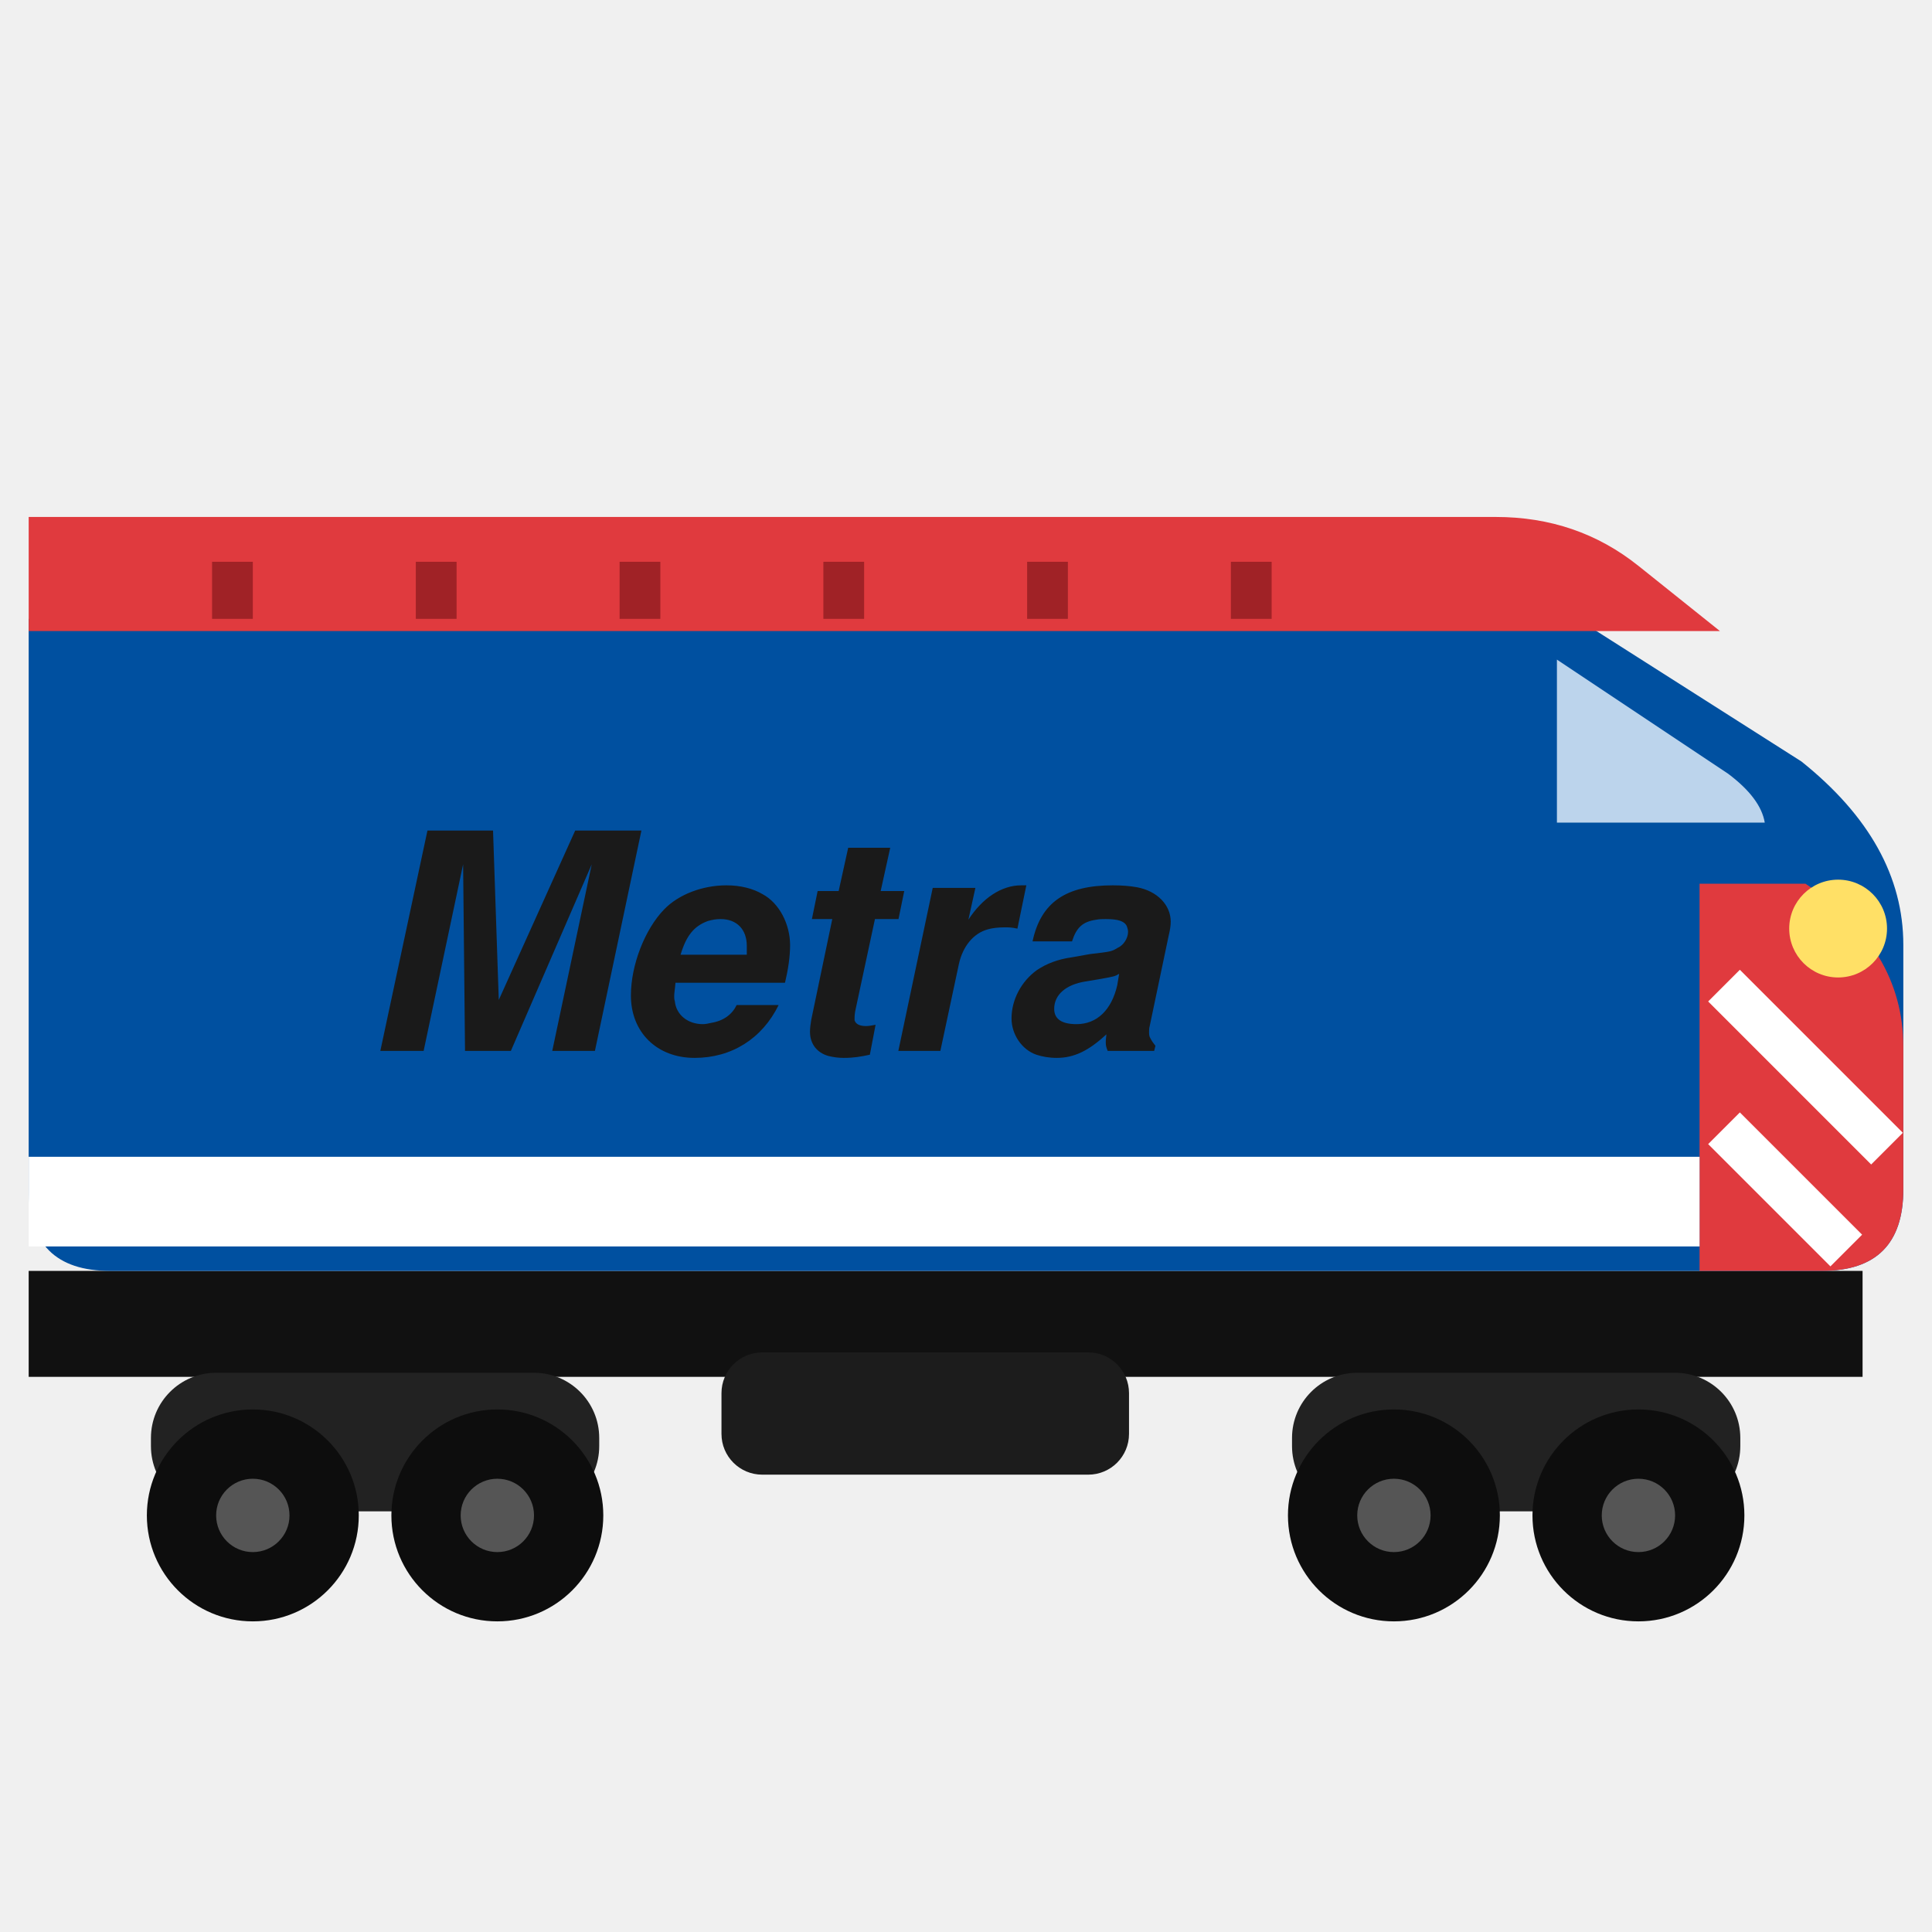
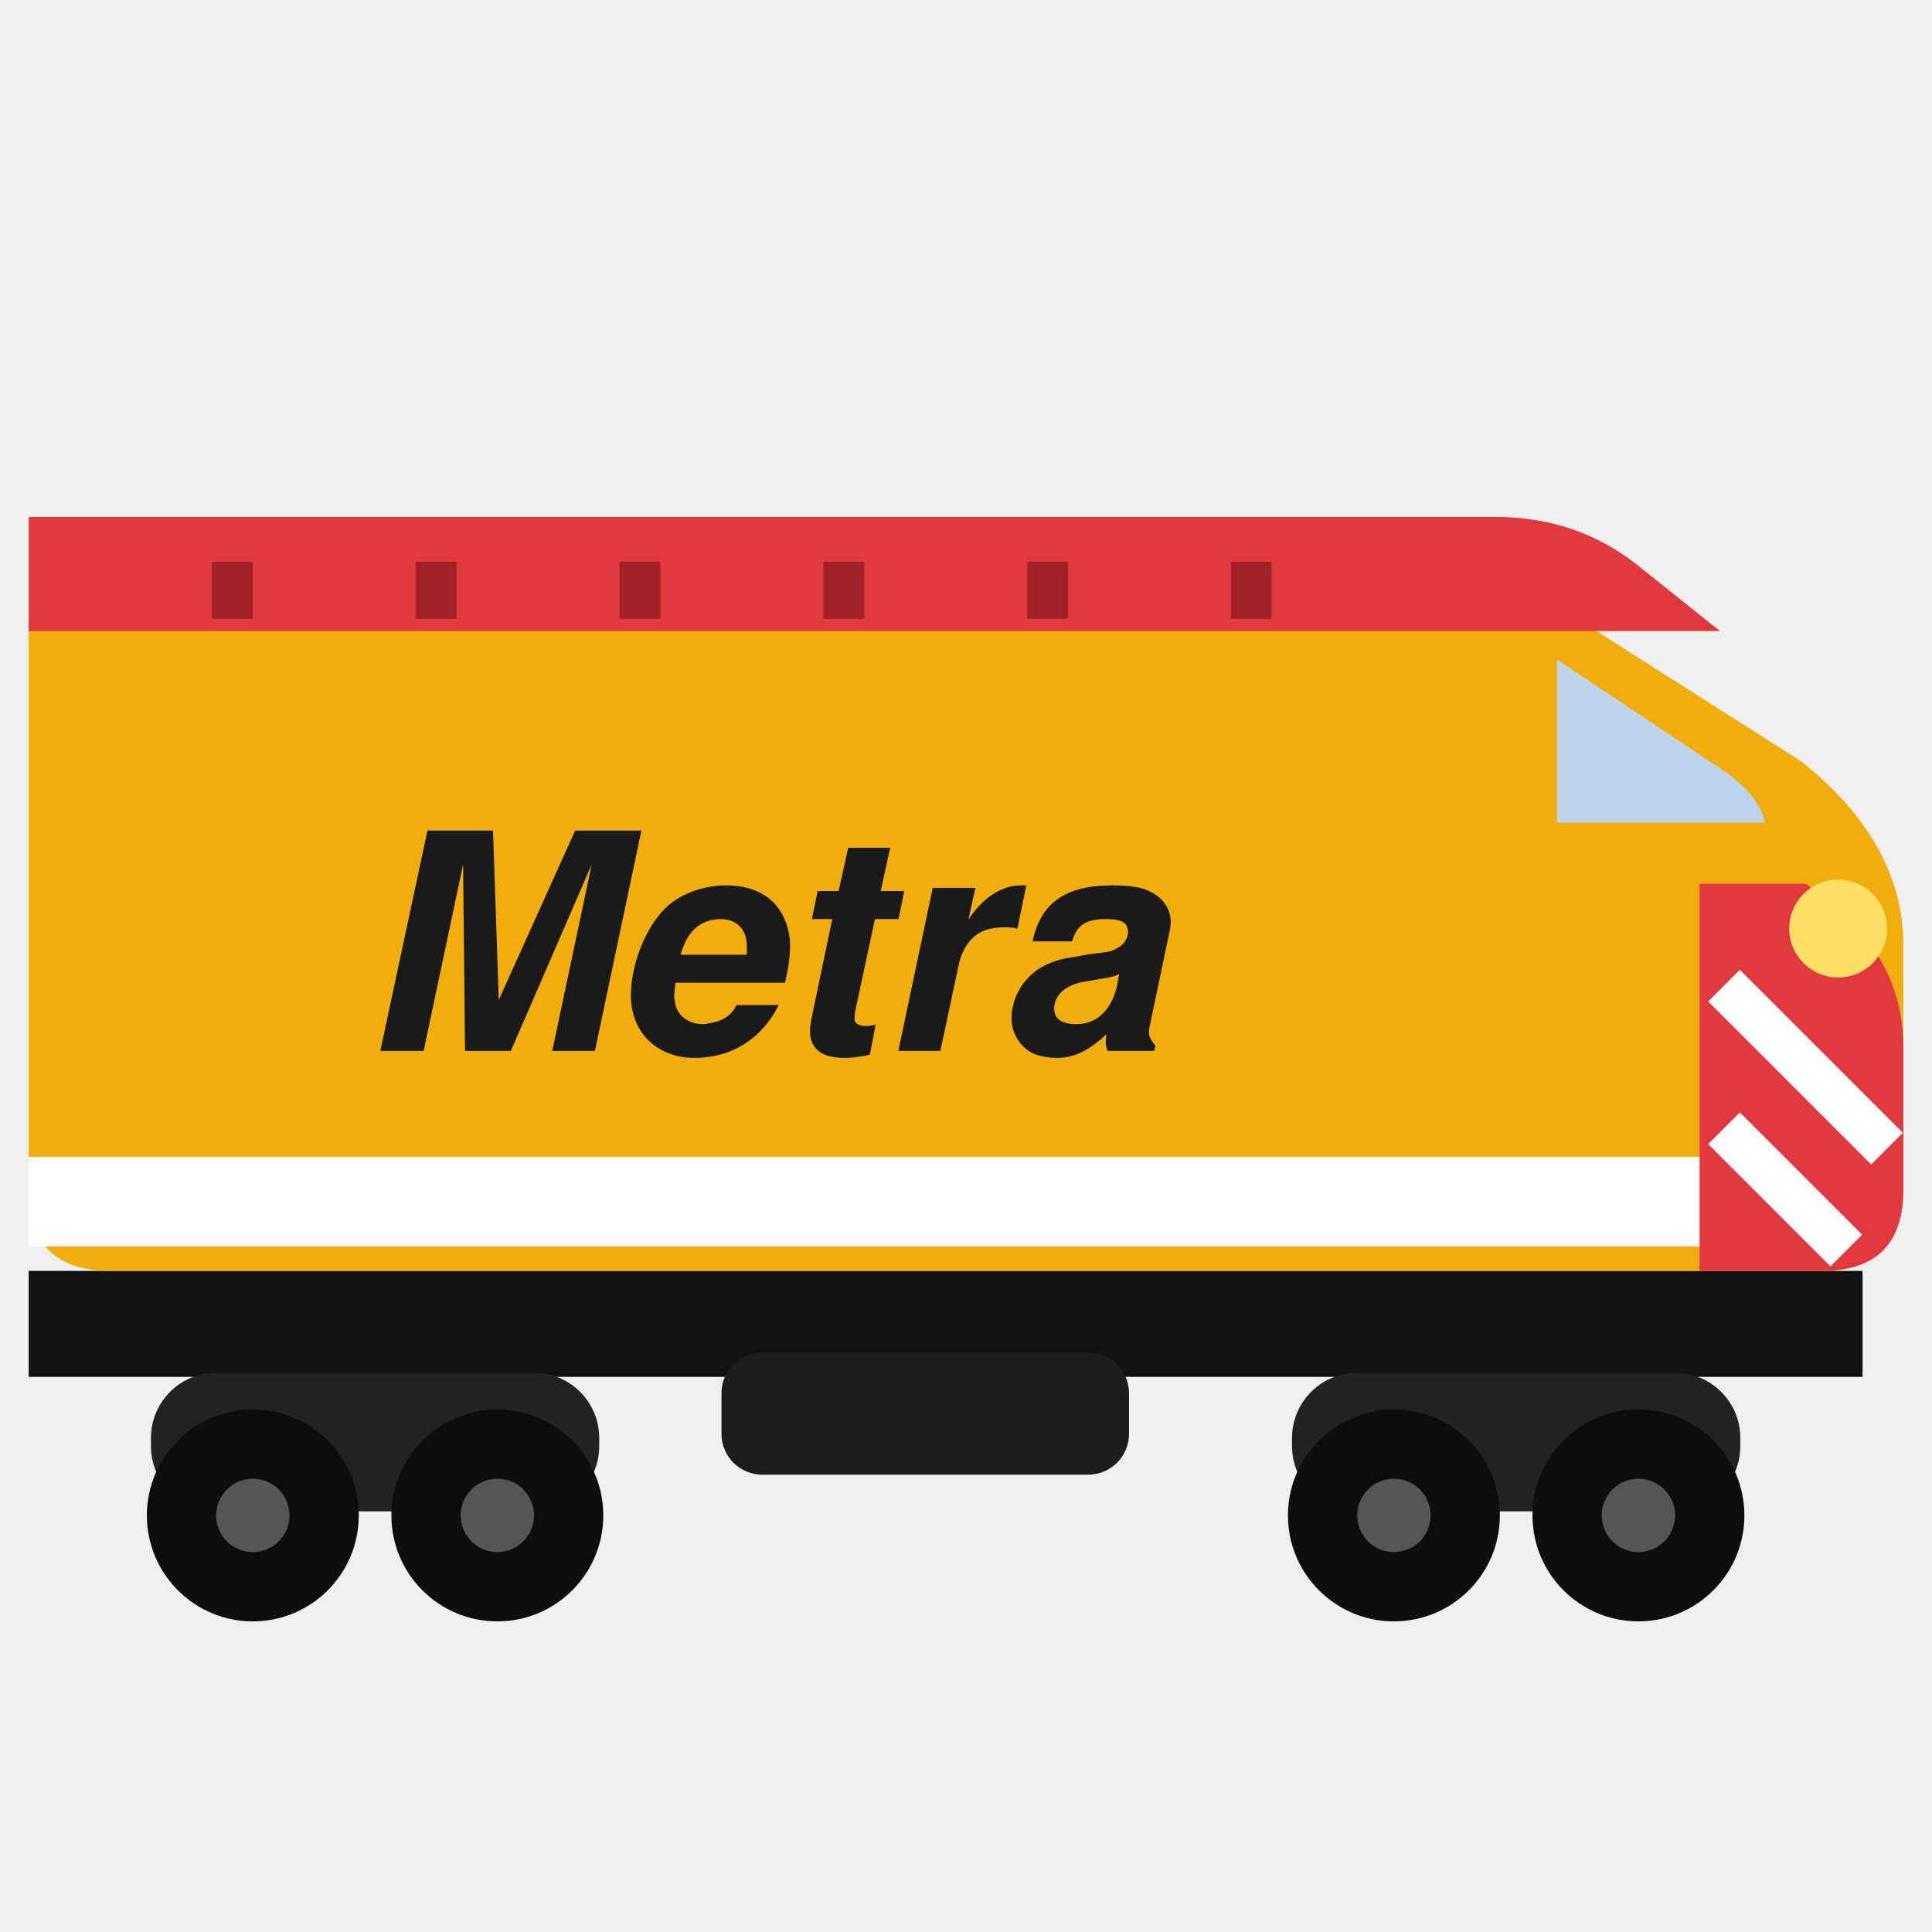
<svg xmlns="http://www.w3.org/2000/svg" viewBox="0 0 64 64">
  <g transform="translate(32,34) scale(1.35) translate(-32,-34)">
    <g>
      <rect x="9" y="40" width="45" height="2.6" fill="#111111" />
      <rect x="26" y="42" width="10" height="3" rx="1" fill="#1c1c1c" />
      <rect x="12" y="42.5" width="11" height="3.4" rx="1.6" fill="#222222" />
      <rect x="40" y="42.5" width="11" height="3.4" rx="1.6" fill="#222222" />
      <g fill="#0d0d0d">
        <circle cx="14.5" cy="46" r="2.6" />
        <circle cx="20.5" cy="46" r="2.6" />
        <circle cx="42.5" cy="46" r="2.6" />
        <circle cx="48.5" cy="46" r="2.6" />
      </g>
      <g fill="#555555">
        <circle cx="14.5" cy="46" r=".9" />
        <circle cx="20.5" cy="46" r=".9" />
        <circle cx="42.5" cy="46" r=".9" />
        <circle cx="48.5" cy="46" r=".9" />
      </g>
-       <path d="M9 24 h38 l5.5 3.5 q2.5 2 2.5 4.5 v6 q0 2 -2 2 h-42 q-2 0 -2 -2 z" fill="#0050a0" />
+       <path d="M9 24 h38 l5.5 3.5 q2.5 2 2.5 4.5 v6 q0 2 -2 2 h-42 q-2 0 -2 -2 z" fill="#F1AD0E" />
      <path d="M9 21.5 h36 q2 0 3.5 1.2 l2 1.6 -41.5 0 z" fill="#e03a3e" />
      <g stroke="#a02226" stroke-width="1">
        <line x1="14" y1="22.6" x2="14" y2="24" />
        <line x1="19" y1="22.6" x2="19" y2="24" />
        <line x1="24" y1="22.6" x2="24" y2="24" />
        <line x1="29" y1="22.6" x2="29" y2="24" />
        <line x1="34" y1="22.6" x2="34" y2="24" />
        <line x1="39" y1="22.6" x2="39" y2="24" />
      </g>
      <path d="M46.5 25 l4.2 2.8 q.8 .6 .9 1.2 l-5.1 0 z" fill="#bcd4ec" />
      <path d="M52.6 30.5 q2.4 1.6 2.4 4v3.5 q0 2 -2 2 h-3 v-9.5 z" fill="#e03a3e" />
      <g stroke="#ffffff" stroke-width="1.1">
        <line x1="50.6" y1="33" x2="54.6" y2="37" />
        <line x1="50.6" y1="36.5" x2="53.6" y2="39.5" />
      </g>
      <rect x="9" y="37.2" width="41" height="2.2" fill="#ffffff" />
      <text x="27" y="34.6" font-family="Helvetica, Arial, sans-serif" font-size="7.4" font-weight="bold" font-style="italic" fill="#1a1a1a" text-anchor="middle">Metra</text>
      <circle cx="53.4" cy="31.6" r="1.2" fill="#ffe066" />
    </g>
  </g>
</svg>
